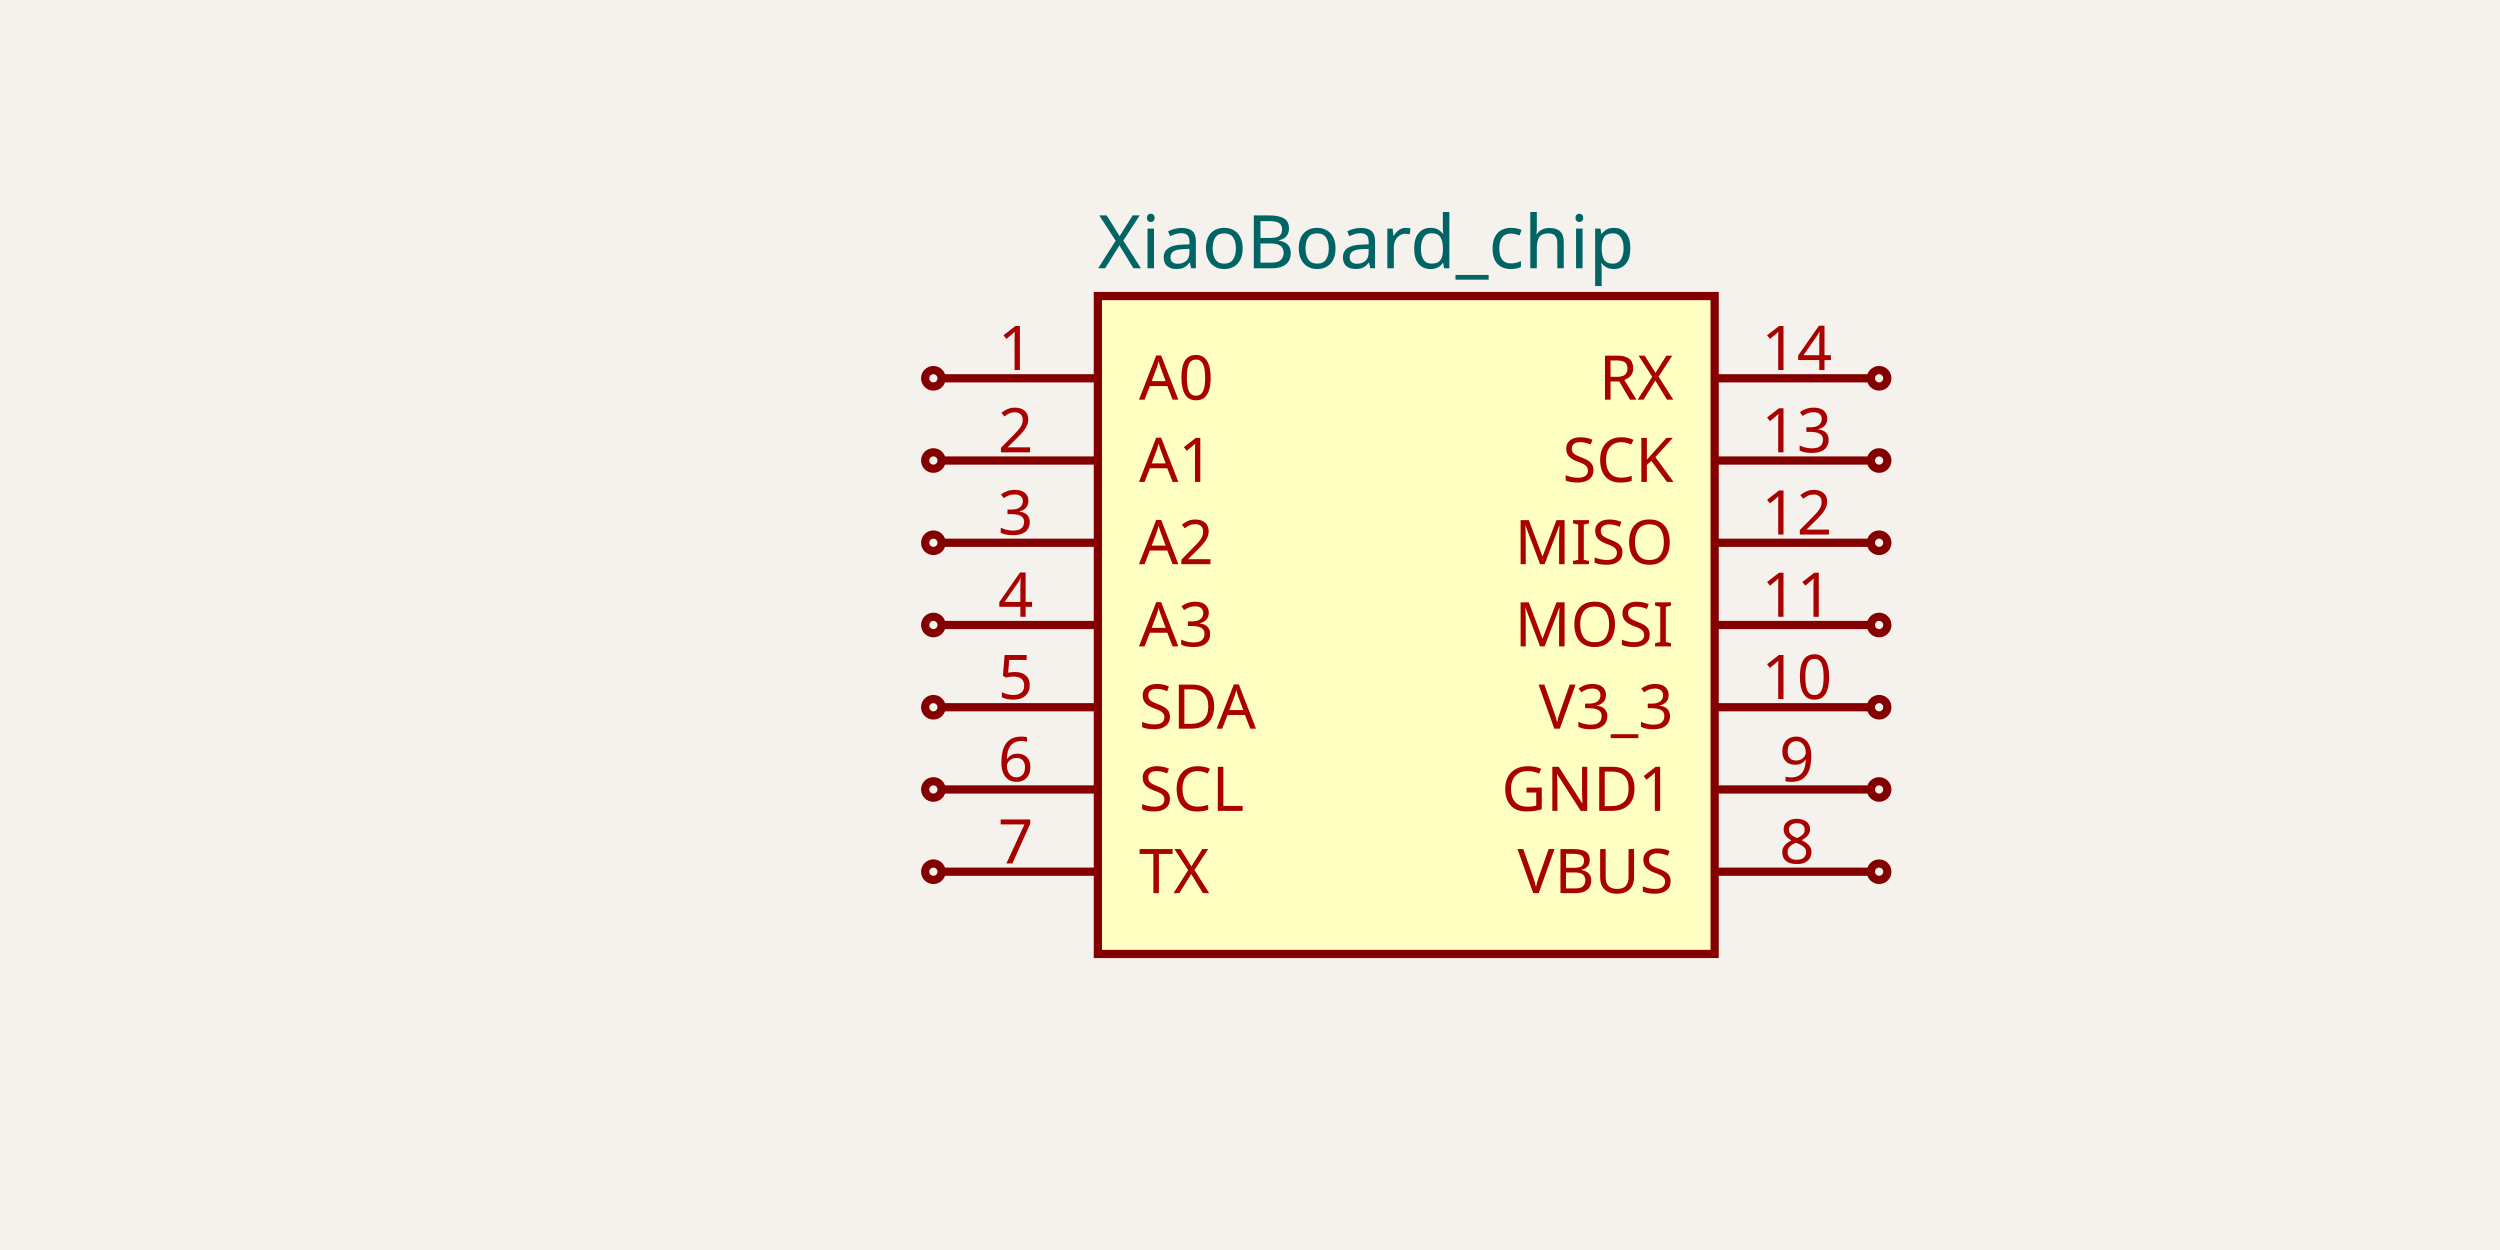
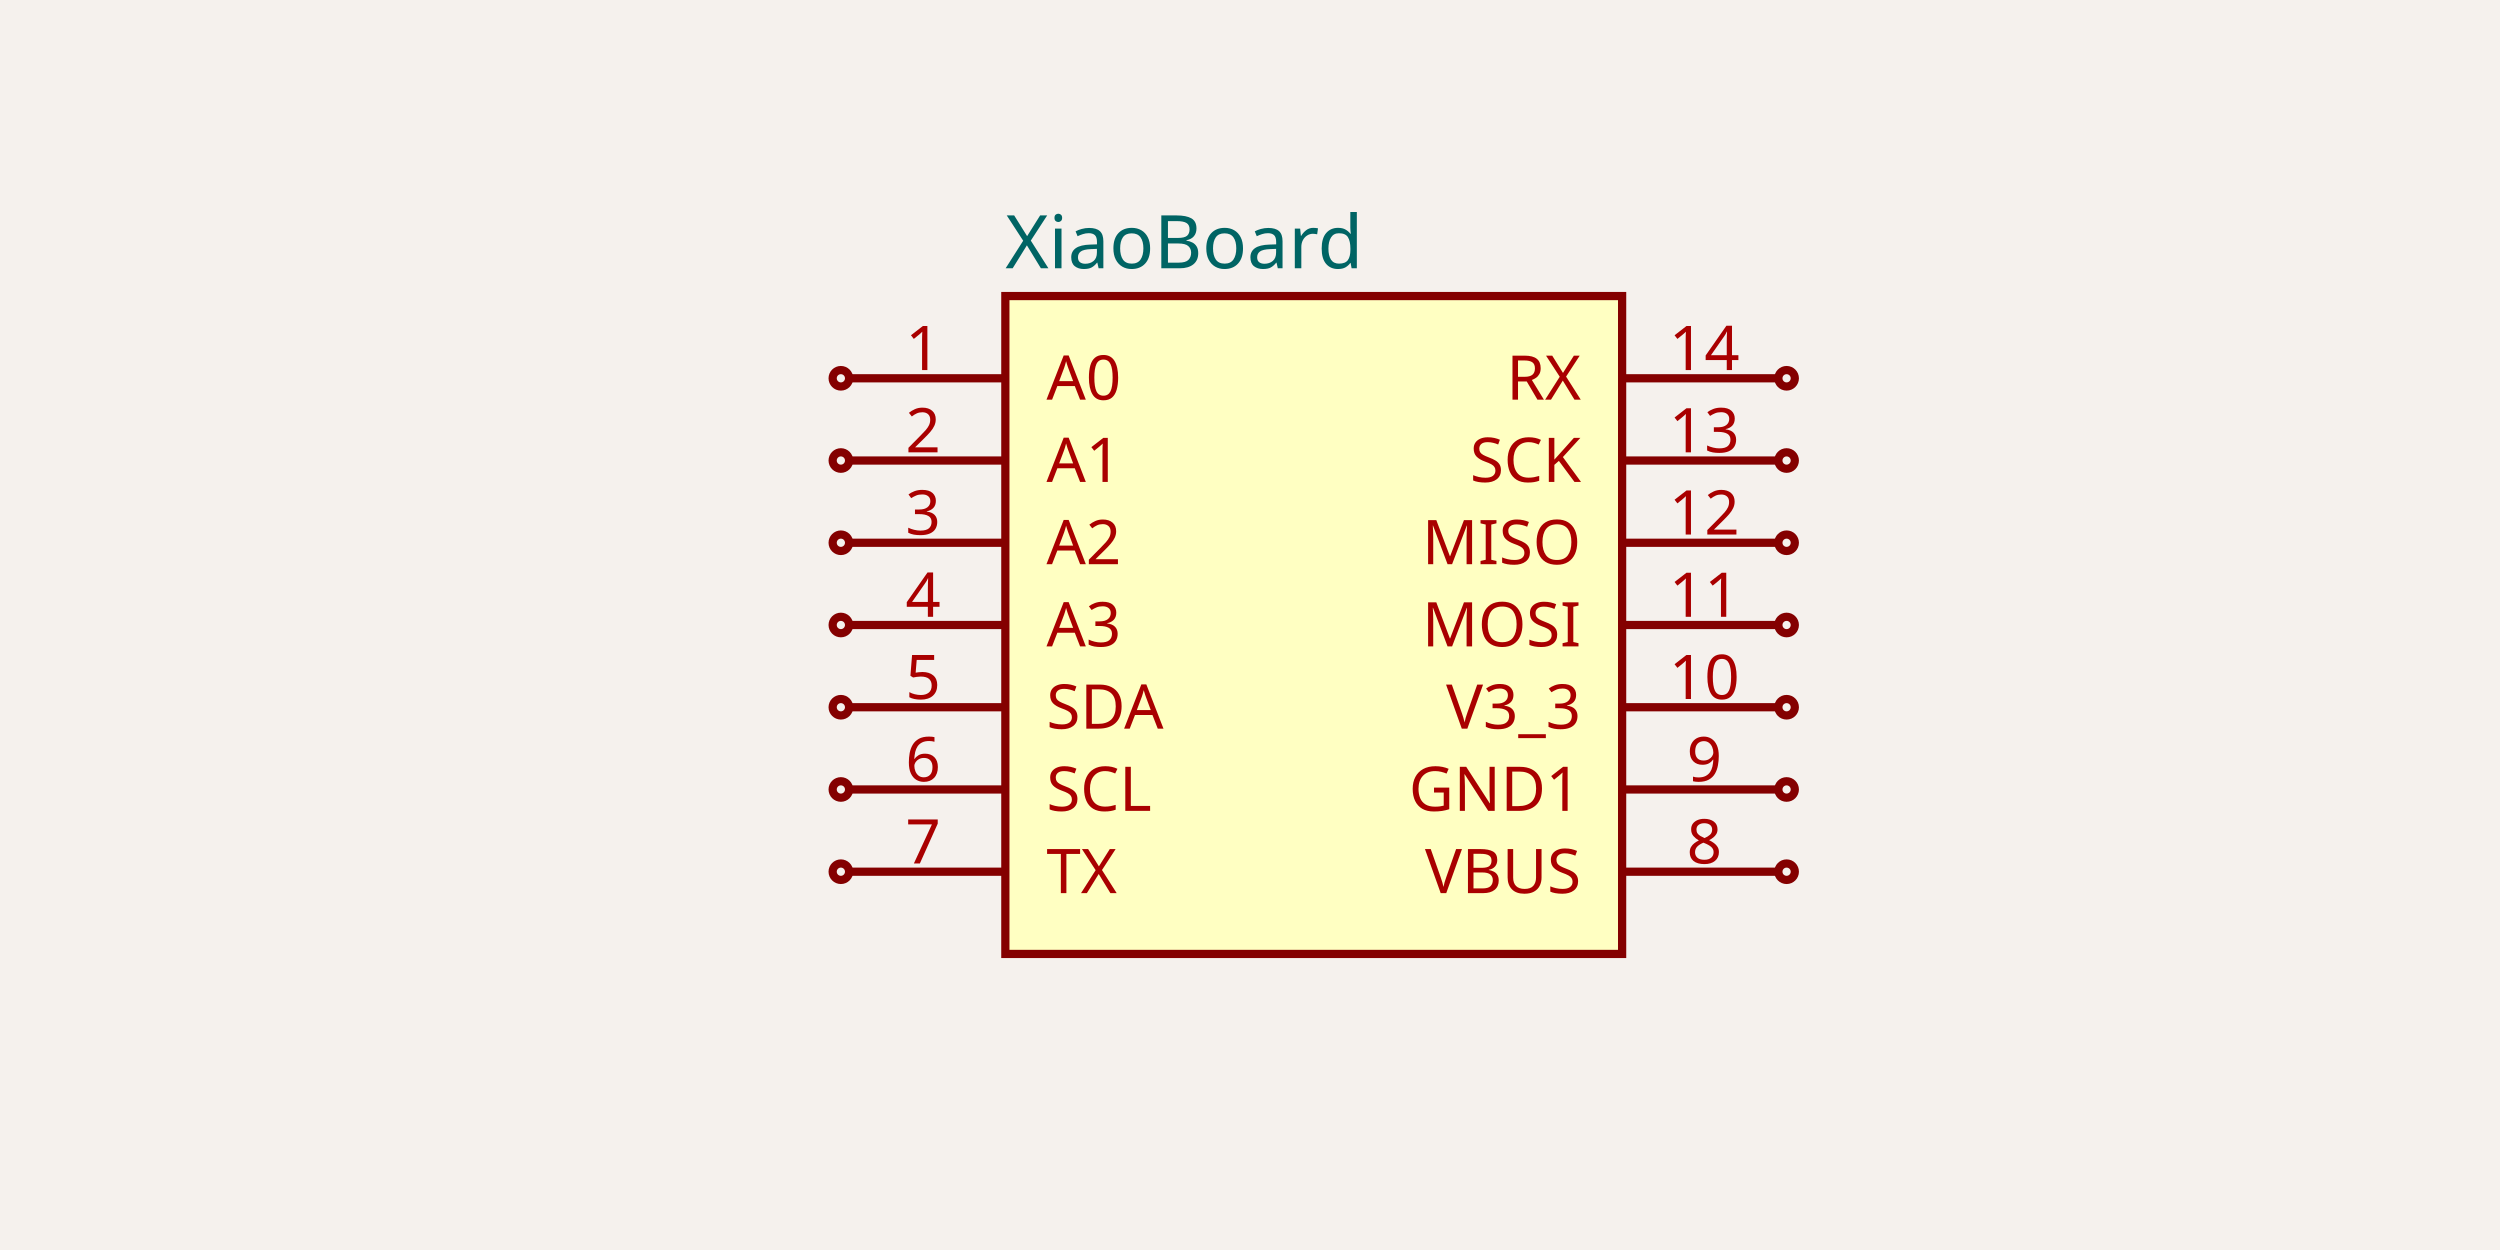
- <svg xmlns="http://www.w3.org/2000/svg" class="tscircuit-schematic" width="1200" height="600" style="background-color: rgb(245, 241, 237)" data-real-to-screen-transform="matrix(197.3684210526,0,0,-197.3684210526,675,300)">
+ <svg xmlns="http://www.w3.org/2000/svg" class="tscircuit-schematic" width="1200" height="600" style="background-color: rgb(245, 241, 237)" data-real-to-screen-transform="matrix(197.3684210526,0,0,-197.3684210526,630.5921052632,300)">
  <style>
              .boundary { fill: rgb(245, 241, 237); }
              .schematic-boundary { fill: none; stroke: #fff; }
              .component { fill: none; stroke: rgb(132, 0, 0); }
              .chip { fill: rgb(255, 255, 194); stroke: rgb(132, 0, 0); }
              .component-pin { fill: none; stroke: rgb(132, 0, 0); }
              .text { font-family: sans-serif; fill: rgb(0, 150, 0); }
              .pin-number { fill: rgb(169, 0, 0); }
              .port-label { fill: rgb(0, 100, 100); }
              .component-name { fill: rgb(0, 100, 100); }
              
            </style>
  <rect class="boundary" x="0" y="0" width="1200" height="600" />
  <g class="sch-component" data-circuit-json-type="schematic_component" data-schematic-component-id="schematic_component_0">
-     <rect class="component chip sch-component-body" x="526.974" y="142.105" width="296.053" height="315.789" stroke-width="3.947px" fill="rgb(255, 255, 194)" stroke="rgb(132, 0, 0)" />
-     <rect class="component-overlay sch-component-overlay" x="526.974" y="142.105" width="296.053" height="315.789" fill="transparent" />
-     <text class="sch-text" x="526.974" y="483.553" fill="#006464" text-anchor="start" dominant-baseline="middle" font-family="sans-serif" font-size="35.526px" transform="rotate(0, 526.9737, 483.5526)" />
-     <text class="sch-text" x="526.974" y="116.447" fill="#006464" text-anchor="start" dominant-baseline="middle" font-family="sans-serif" font-size="35.526px" transform="rotate(0, 526.9737, 116.4474)">XiaoBoard_chip</text>
-     <line class="component-pin sch-component-pin sch-port-line" x1="526.974" y1="181.579" x2="451.974" y2="181.579" stroke-width="3.947px" />
+     <rect class="component chip sch-component-body" x="482.566" y="142.105" width="296.053" height="315.789" stroke-width="3.947px" fill="rgb(255, 255, 194)" stroke="rgb(132, 0, 0)" />
+     <rect class="component-overlay sch-component-overlay" x="482.566" y="142.105" width="296.053" height="315.789" fill="transparent" />
+     <text class="sch-text" x="482.566" y="483.553" fill="#006464" text-anchor="start" dominant-baseline="middle" font-family="sans-serif" font-size="35.526px" transform="rotate(0, 482.5658, 483.5526)" />
+     <text class="sch-text" x="482.566" y="116.447" fill="#006464" text-anchor="start" dominant-baseline="middle" font-family="sans-serif" font-size="35.526px" transform="rotate(0, 482.5658, 116.4474)">XiaoBoard</text>
+     <line class="component-pin sch-component-pin sch-port-line" x1="482.566" y1="181.579" x2="407.566" y2="181.579" stroke-width="3.947px" />
    <g class="sch-port" data-schematic-port-id="source_port_0">
-       <circle class="component-pin sch-component-pin sch-port-terminal" cx="448.026" cy="181.579" r="3.947" stroke-width="3.947px" />
-       <rect x="444.079" y="177.632" width="7.895" height="7.895" opacity="0" />
+       <circle class="component-pin sch-component-pin sch-port-terminal" cx="403.618" cy="181.579" r="3.947" stroke-width="3.947px" />
+       <rect x="399.671" y="177.632" width="7.895" height="7.895" opacity="0" />
    </g>
-     <text class="pin-number sch-pin-number" x="487.5" y="177.632" style="font-family: sans-serif;" fill="rgb(169, 0, 0)" text-anchor="middle" dominant-baseline="auto" font-size="29.605px" transform="">1</text>
-     <text class="pin-number sch-pin-label" x="546.711" y="181.579" style="font-family: sans-serif;" fill="rgb(169, 0, 0)" text-anchor="start" dominant-baseline="middle" font-size="29.605px" transform="">A0</text>
-     <line class="component-pin sch-component-pin sch-port-line" x1="526.974" y1="221.053" x2="451.974" y2="221.053" stroke-width="3.947px" />
+     <text class="pin-number sch-pin-number" x="443.092" y="177.632" style="font-family: sans-serif;" fill="rgb(169, 0, 0)" text-anchor="middle" dominant-baseline="auto" font-size="29.605px" transform="">1</text>
+     <text class="pin-number sch-pin-label" x="502.303" y="181.579" style="font-family: sans-serif;" fill="rgb(169, 0, 0)" text-anchor="start" dominant-baseline="middle" font-size="29.605px" transform="">A0</text>
+     <line class="component-pin sch-component-pin sch-port-line" x1="482.566" y1="221.053" x2="407.566" y2="221.053" stroke-width="3.947px" />
    <g class="sch-port" data-schematic-port-id="source_port_1">
-       <circle class="component-pin sch-component-pin sch-port-terminal" cx="448.026" cy="221.053" r="3.947" stroke-width="3.947px" />
-       <rect x="444.079" y="217.105" width="7.895" height="7.895" opacity="0" />
+       <circle class="component-pin sch-component-pin sch-port-terminal" cx="403.618" cy="221.053" r="3.947" stroke-width="3.947px" />
+       <rect x="399.671" y="217.105" width="7.895" height="7.895" opacity="0" />
    </g>
-     <text class="pin-number sch-pin-number" x="487.5" y="217.105" style="font-family: sans-serif;" fill="rgb(169, 0, 0)" text-anchor="middle" dominant-baseline="auto" font-size="29.605px" transform="">2</text>
-     <text class="pin-number sch-pin-label" x="546.711" y="221.053" style="font-family: sans-serif;" fill="rgb(169, 0, 0)" text-anchor="start" dominant-baseline="middle" font-size="29.605px" transform="">A1</text>
-     <line class="component-pin sch-component-pin sch-port-line" x1="526.974" y1="260.526" x2="451.974" y2="260.526" stroke-width="3.947px" />
+     <text class="pin-number sch-pin-number" x="443.092" y="217.105" style="font-family: sans-serif;" fill="rgb(169, 0, 0)" text-anchor="middle" dominant-baseline="auto" font-size="29.605px" transform="">2</text>
+     <text class="pin-number sch-pin-label" x="502.303" y="221.053" style="font-family: sans-serif;" fill="rgb(169, 0, 0)" text-anchor="start" dominant-baseline="middle" font-size="29.605px" transform="">A1</text>
+     <line class="component-pin sch-component-pin sch-port-line" x1="482.566" y1="260.526" x2="407.566" y2="260.526" stroke-width="3.947px" />
    <g class="sch-port" data-schematic-port-id="source_port_2">
-       <circle class="component-pin sch-component-pin sch-port-terminal" cx="448.026" cy="260.526" r="3.947" stroke-width="3.947px" />
-       <rect x="444.079" y="256.579" width="7.895" height="7.895" opacity="0" />
+       <circle class="component-pin sch-component-pin sch-port-terminal" cx="403.618" cy="260.526" r="3.947" stroke-width="3.947px" />
+       <rect x="399.671" y="256.579" width="7.895" height="7.895" opacity="0" />
    </g>
-     <text class="pin-number sch-pin-number" x="487.5" y="256.579" style="font-family: sans-serif;" fill="rgb(169, 0, 0)" text-anchor="middle" dominant-baseline="auto" font-size="29.605px" transform="">3</text>
-     <text class="pin-number sch-pin-label" x="546.711" y="260.526" style="font-family: sans-serif;" fill="rgb(169, 0, 0)" text-anchor="start" dominant-baseline="middle" font-size="29.605px" transform="">A2</text>
-     <line class="component-pin sch-component-pin sch-port-line" x1="526.974" y1="300" x2="451.974" y2="300" stroke-width="3.947px" />
+     <text class="pin-number sch-pin-number" x="443.092" y="256.579" style="font-family: sans-serif;" fill="rgb(169, 0, 0)" text-anchor="middle" dominant-baseline="auto" font-size="29.605px" transform="">3</text>
+     <text class="pin-number sch-pin-label" x="502.303" y="260.526" style="font-family: sans-serif;" fill="rgb(169, 0, 0)" text-anchor="start" dominant-baseline="middle" font-size="29.605px" transform="">A2</text>
+     <line class="component-pin sch-component-pin sch-port-line" x1="482.566" y1="300" x2="407.566" y2="300" stroke-width="3.947px" />
    <g class="sch-port" data-schematic-port-id="source_port_3">
-       <circle class="component-pin sch-component-pin sch-port-terminal" cx="448.026" cy="300" r="3.947" stroke-width="3.947px" />
-       <rect x="444.079" y="296.053" width="7.895" height="7.895" opacity="0" />
+       <circle class="component-pin sch-component-pin sch-port-terminal" cx="403.618" cy="300" r="3.947" stroke-width="3.947px" />
+       <rect x="399.671" y="296.053" width="7.895" height="7.895" opacity="0" />
    </g>
-     <text class="pin-number sch-pin-number" x="487.5" y="296.053" style="font-family: sans-serif;" fill="rgb(169, 0, 0)" text-anchor="middle" dominant-baseline="auto" font-size="29.605px" transform="">4</text>
-     <text class="pin-number sch-pin-label" x="546.711" y="300" style="font-family: sans-serif;" fill="rgb(169, 0, 0)" text-anchor="start" dominant-baseline="middle" font-size="29.605px" transform="">A3</text>
-     <line class="component-pin sch-component-pin sch-port-line" x1="526.974" y1="339.474" x2="451.974" y2="339.474" stroke-width="3.947px" />
+     <text class="pin-number sch-pin-number" x="443.092" y="296.053" style="font-family: sans-serif;" fill="rgb(169, 0, 0)" text-anchor="middle" dominant-baseline="auto" font-size="29.605px" transform="">4</text>
+     <text class="pin-number sch-pin-label" x="502.303" y="300" style="font-family: sans-serif;" fill="rgb(169, 0, 0)" text-anchor="start" dominant-baseline="middle" font-size="29.605px" transform="">A3</text>
+     <line class="component-pin sch-component-pin sch-port-line" x1="482.566" y1="339.474" x2="407.566" y2="339.474" stroke-width="3.947px" />
    <g class="sch-port" data-schematic-port-id="source_port_4">
-       <circle class="component-pin sch-component-pin sch-port-terminal" cx="448.026" cy="339.474" r="3.947" stroke-width="3.947px" />
-       <rect x="444.079" y="335.526" width="7.895" height="7.895" opacity="0" />
+       <circle class="component-pin sch-component-pin sch-port-terminal" cx="403.618" cy="339.474" r="3.947" stroke-width="3.947px" />
+       <rect x="399.671" y="335.526" width="7.895" height="7.895" opacity="0" />
    </g>
-     <text class="pin-number sch-pin-number" x="487.5" y="335.526" style="font-family: sans-serif;" fill="rgb(169, 0, 0)" text-anchor="middle" dominant-baseline="auto" font-size="29.605px" transform="">5</text>
-     <text class="pin-number sch-pin-label" x="546.711" y="339.474" style="font-family: sans-serif;" fill="rgb(169, 0, 0)" text-anchor="start" dominant-baseline="middle" font-size="29.605px" transform="">SDA</text>
-     <line class="component-pin sch-component-pin sch-port-line" x1="526.974" y1="378.947" x2="451.974" y2="378.947" stroke-width="3.947px" />
+     <text class="pin-number sch-pin-number" x="443.092" y="335.526" style="font-family: sans-serif;" fill="rgb(169, 0, 0)" text-anchor="middle" dominant-baseline="auto" font-size="29.605px" transform="">5</text>
+     <text class="pin-number sch-pin-label" x="502.303" y="339.474" style="font-family: sans-serif;" fill="rgb(169, 0, 0)" text-anchor="start" dominant-baseline="middle" font-size="29.605px" transform="">SDA</text>
+     <line class="component-pin sch-component-pin sch-port-line" x1="482.566" y1="378.947" x2="407.566" y2="378.947" stroke-width="3.947px" />
    <g class="sch-port" data-schematic-port-id="source_port_5">
-       <circle class="component-pin sch-component-pin sch-port-terminal" cx="448.026" cy="378.947" r="3.947" stroke-width="3.947px" />
-       <rect x="444.079" y="375" width="7.895" height="7.895" opacity="0" />
+       <circle class="component-pin sch-component-pin sch-port-terminal" cx="403.618" cy="378.947" r="3.947" stroke-width="3.947px" />
+       <rect x="399.671" y="375" width="7.895" height="7.895" opacity="0" />
    </g>
-     <text class="pin-number sch-pin-number" x="487.5" y="375" style="font-family: sans-serif;" fill="rgb(169, 0, 0)" text-anchor="middle" dominant-baseline="auto" font-size="29.605px" transform="">6</text>
-     <text class="pin-number sch-pin-label" x="546.711" y="378.947" style="font-family: sans-serif;" fill="rgb(169, 0, 0)" text-anchor="start" dominant-baseline="middle" font-size="29.605px" transform="">SCL</text>
-     <line class="component-pin sch-component-pin sch-port-line" x1="526.974" y1="418.421" x2="451.974" y2="418.421" stroke-width="3.947px" />
+     <text class="pin-number sch-pin-number" x="443.092" y="375" style="font-family: sans-serif;" fill="rgb(169, 0, 0)" text-anchor="middle" dominant-baseline="auto" font-size="29.605px" transform="">6</text>
+     <text class="pin-number sch-pin-label" x="502.303" y="378.947" style="font-family: sans-serif;" fill="rgb(169, 0, 0)" text-anchor="start" dominant-baseline="middle" font-size="29.605px" transform="">SCL</text>
+     <line class="component-pin sch-component-pin sch-port-line" x1="482.566" y1="418.421" x2="407.566" y2="418.421" stroke-width="3.947px" />
    <g class="sch-port" data-schematic-port-id="source_port_6">
-       <circle class="component-pin sch-component-pin sch-port-terminal" cx="448.026" cy="418.421" r="3.947" stroke-width="3.947px" />
-       <rect x="444.079" y="414.474" width="7.895" height="7.895" opacity="0" />
+       <circle class="component-pin sch-component-pin sch-port-terminal" cx="403.618" cy="418.421" r="3.947" stroke-width="3.947px" />
+       <rect x="399.671" y="414.474" width="7.895" height="7.895" opacity="0" />
    </g>
-     <text class="pin-number sch-pin-number" x="487.5" y="414.474" style="font-family: sans-serif;" fill="rgb(169, 0, 0)" text-anchor="middle" dominant-baseline="auto" font-size="29.605px" transform="">7</text>
-     <text class="pin-number sch-pin-label" x="546.711" y="418.421" style="font-family: sans-serif;" fill="rgb(169, 0, 0)" text-anchor="start" dominant-baseline="middle" font-size="29.605px" transform="">TX</text>
-     <line class="component-pin sch-component-pin sch-port-line" x1="823.026" y1="418.421" x2="898.026" y2="418.421" stroke-width="3.947px" />
+     <text class="pin-number sch-pin-number" x="443.092" y="414.474" style="font-family: sans-serif;" fill="rgb(169, 0, 0)" text-anchor="middle" dominant-baseline="auto" font-size="29.605px" transform="">7</text>
+     <text class="pin-number sch-pin-label" x="502.303" y="418.421" style="font-family: sans-serif;" fill="rgb(169, 0, 0)" text-anchor="start" dominant-baseline="middle" font-size="29.605px" transform="">TX</text>
+     <line class="component-pin sch-component-pin sch-port-line" x1="778.618" y1="418.421" x2="853.618" y2="418.421" stroke-width="3.947px" />
    <g class="sch-port" data-schematic-port-id="source_port_7">
-       <circle class="component-pin sch-component-pin sch-port-terminal" cx="901.974" cy="418.421" r="3.947" stroke-width="3.947px" />
-       <rect x="898.026" y="414.474" width="7.895" height="7.895" opacity="0" />
+       <circle class="component-pin sch-component-pin sch-port-terminal" cx="857.566" cy="418.421" r="3.947" stroke-width="3.947px" />
+       <rect x="853.618" y="414.474" width="7.895" height="7.895" opacity="0" />
    </g>
-     <text class="pin-number sch-pin-number" x="862.5" y="414.474" style="font-family: sans-serif;" fill="rgb(169, 0, 0)" text-anchor="middle" dominant-baseline="auto" font-size="29.605px" transform="">8</text>
-     <text class="pin-number sch-pin-label" x="803.289" y="418.421" style="font-family: sans-serif;" fill="rgb(169, 0, 0)" text-anchor="end" dominant-baseline="middle" font-size="29.605px" transform="">VBUS</text>
-     <line class="component-pin sch-component-pin sch-port-line" x1="823.026" y1="378.947" x2="898.026" y2="378.947" stroke-width="3.947px" />
+     <text class="pin-number sch-pin-number" x="818.092" y="414.474" style="font-family: sans-serif;" fill="rgb(169, 0, 0)" text-anchor="middle" dominant-baseline="auto" font-size="29.605px" transform="">8</text>
+     <text class="pin-number sch-pin-label" x="758.882" y="418.421" style="font-family: sans-serif;" fill="rgb(169, 0, 0)" text-anchor="end" dominant-baseline="middle" font-size="29.605px" transform="">VBUS</text>
+     <line class="component-pin sch-component-pin sch-port-line" x1="778.618" y1="378.947" x2="853.618" y2="378.947" stroke-width="3.947px" />
    <g class="sch-port" data-schematic-port-id="source_port_8">
-       <circle class="component-pin sch-component-pin sch-port-terminal" cx="901.974" cy="378.947" r="3.947" stroke-width="3.947px" />
-       <rect x="898.026" y="375" width="7.895" height="7.895" opacity="0" />
+       <circle class="component-pin sch-component-pin sch-port-terminal" cx="857.566" cy="378.947" r="3.947" stroke-width="3.947px" />
+       <rect x="853.618" y="375" width="7.895" height="7.895" opacity="0" />
    </g>
-     <text class="pin-number sch-pin-number" x="862.5" y="375" style="font-family: sans-serif;" fill="rgb(169, 0, 0)" text-anchor="middle" dominant-baseline="auto" font-size="29.605px" transform="">9</text>
-     <text class="pin-number sch-pin-label" x="803.289" y="378.947" style="font-family: sans-serif;" fill="rgb(169, 0, 0)" text-anchor="end" dominant-baseline="middle" font-size="29.605px" transform="">GND1</text>
-     <line class="component-pin sch-component-pin sch-port-line" x1="823.026" y1="339.474" x2="898.026" y2="339.474" stroke-width="3.947px" />
+     <text class="pin-number sch-pin-number" x="818.092" y="375" style="font-family: sans-serif;" fill="rgb(169, 0, 0)" text-anchor="middle" dominant-baseline="auto" font-size="29.605px" transform="">9</text>
+     <text class="pin-number sch-pin-label" x="758.882" y="378.947" style="font-family: sans-serif;" fill="rgb(169, 0, 0)" text-anchor="end" dominant-baseline="middle" font-size="29.605px" transform="">GND1</text>
+     <line class="component-pin sch-component-pin sch-port-line" x1="778.618" y1="339.474" x2="853.618" y2="339.474" stroke-width="3.947px" />
    <g class="sch-port" data-schematic-port-id="source_port_9">
-       <circle class="component-pin sch-component-pin sch-port-terminal" cx="901.974" cy="339.474" r="3.947" stroke-width="3.947px" />
-       <rect x="898.026" y="335.526" width="7.895" height="7.895" opacity="0" />
+       <circle class="component-pin sch-component-pin sch-port-terminal" cx="857.566" cy="339.474" r="3.947" stroke-width="3.947px" />
+       <rect x="853.618" y="335.526" width="7.895" height="7.895" opacity="0" />
    </g>
-     <text class="pin-number sch-pin-number" x="862.5" y="335.526" style="font-family: sans-serif;" fill="rgb(169, 0, 0)" text-anchor="middle" dominant-baseline="auto" font-size="29.605px" transform="">10</text>
-     <text class="pin-number sch-pin-label" x="803.289" y="339.474" style="font-family: sans-serif;" fill="rgb(169, 0, 0)" text-anchor="end" dominant-baseline="middle" font-size="29.605px" transform="">V3_3</text>
-     <line class="component-pin sch-component-pin sch-port-line" x1="823.026" y1="300" x2="898.026" y2="300" stroke-width="3.947px" />
+     <text class="pin-number sch-pin-number" x="818.092" y="335.526" style="font-family: sans-serif;" fill="rgb(169, 0, 0)" text-anchor="middle" dominant-baseline="auto" font-size="29.605px" transform="">10</text>
+     <text class="pin-number sch-pin-label" x="758.882" y="339.474" style="font-family: sans-serif;" fill="rgb(169, 0, 0)" text-anchor="end" dominant-baseline="middle" font-size="29.605px" transform="">V3_3</text>
+     <line class="component-pin sch-component-pin sch-port-line" x1="778.618" y1="300" x2="853.618" y2="300" stroke-width="3.947px" />
    <g class="sch-port" data-schematic-port-id="source_port_10">
-       <circle class="component-pin sch-component-pin sch-port-terminal" cx="901.974" cy="300" r="3.947" stroke-width="3.947px" />
-       <rect x="898.026" y="296.053" width="7.895" height="7.895" opacity="0" />
+       <circle class="component-pin sch-component-pin sch-port-terminal" cx="857.566" cy="300" r="3.947" stroke-width="3.947px" />
+       <rect x="853.618" y="296.053" width="7.895" height="7.895" opacity="0" />
    </g>
-     <text class="pin-number sch-pin-number" x="862.5" y="296.053" style="font-family: sans-serif;" fill="rgb(169, 0, 0)" text-anchor="middle" dominant-baseline="auto" font-size="29.605px" transform="">11</text>
-     <text class="pin-number sch-pin-label" x="803.289" y="300" style="font-family: sans-serif;" fill="rgb(169, 0, 0)" text-anchor="end" dominant-baseline="middle" font-size="29.605px" transform="">MOSI</text>
-     <line class="component-pin sch-component-pin sch-port-line" x1="823.026" y1="260.526" x2="898.026" y2="260.526" stroke-width="3.947px" />
+     <text class="pin-number sch-pin-number" x="818.092" y="296.053" style="font-family: sans-serif;" fill="rgb(169, 0, 0)" text-anchor="middle" dominant-baseline="auto" font-size="29.605px" transform="">11</text>
+     <text class="pin-number sch-pin-label" x="758.882" y="300" style="font-family: sans-serif;" fill="rgb(169, 0, 0)" text-anchor="end" dominant-baseline="middle" font-size="29.605px" transform="">MOSI</text>
+     <line class="component-pin sch-component-pin sch-port-line" x1="778.618" y1="260.526" x2="853.618" y2="260.526" stroke-width="3.947px" />
    <g class="sch-port" data-schematic-port-id="source_port_11">
-       <circle class="component-pin sch-component-pin sch-port-terminal" cx="901.974" cy="260.526" r="3.947" stroke-width="3.947px" />
-       <rect x="898.026" y="256.579" width="7.895" height="7.895" opacity="0" />
+       <circle class="component-pin sch-component-pin sch-port-terminal" cx="857.566" cy="260.526" r="3.947" stroke-width="3.947px" />
+       <rect x="853.618" y="256.579" width="7.895" height="7.895" opacity="0" />
    </g>
-     <text class="pin-number sch-pin-number" x="862.5" y="256.579" style="font-family: sans-serif;" fill="rgb(169, 0, 0)" text-anchor="middle" dominant-baseline="auto" font-size="29.605px" transform="">12</text>
-     <text class="pin-number sch-pin-label" x="803.289" y="260.526" style="font-family: sans-serif;" fill="rgb(169, 0, 0)" text-anchor="end" dominant-baseline="middle" font-size="29.605px" transform="">MISO</text>
-     <line class="component-pin sch-component-pin sch-port-line" x1="823.026" y1="221.053" x2="898.026" y2="221.053" stroke-width="3.947px" />
+     <text class="pin-number sch-pin-number" x="818.092" y="256.579" style="font-family: sans-serif;" fill="rgb(169, 0, 0)" text-anchor="middle" dominant-baseline="auto" font-size="29.605px" transform="">12</text>
+     <text class="pin-number sch-pin-label" x="758.882" y="260.526" style="font-family: sans-serif;" fill="rgb(169, 0, 0)" text-anchor="end" dominant-baseline="middle" font-size="29.605px" transform="">MISO</text>
+     <line class="component-pin sch-component-pin sch-port-line" x1="778.618" y1="221.053" x2="853.618" y2="221.053" stroke-width="3.947px" />
    <g class="sch-port" data-schematic-port-id="source_port_12">
-       <circle class="component-pin sch-component-pin sch-port-terminal" cx="901.974" cy="221.053" r="3.947" stroke-width="3.947px" />
-       <rect x="898.026" y="217.105" width="7.895" height="7.895" opacity="0" />
+       <circle class="component-pin sch-component-pin sch-port-terminal" cx="857.566" cy="221.053" r="3.947" stroke-width="3.947px" />
+       <rect x="853.618" y="217.105" width="7.895" height="7.895" opacity="0" />
    </g>
-     <text class="pin-number sch-pin-number" x="862.5" y="217.105" style="font-family: sans-serif;" fill="rgb(169, 0, 0)" text-anchor="middle" dominant-baseline="auto" font-size="29.605px" transform="">13</text>
-     <text class="pin-number sch-pin-label" x="803.289" y="221.053" style="font-family: sans-serif;" fill="rgb(169, 0, 0)" text-anchor="end" dominant-baseline="middle" font-size="29.605px" transform="">SCK</text>
-     <line class="component-pin sch-component-pin sch-port-line" x1="823.026" y1="181.579" x2="898.026" y2="181.579" stroke-width="3.947px" />
+     <text class="pin-number sch-pin-number" x="818.092" y="217.105" style="font-family: sans-serif;" fill="rgb(169, 0, 0)" text-anchor="middle" dominant-baseline="auto" font-size="29.605px" transform="">13</text>
+     <text class="pin-number sch-pin-label" x="758.882" y="221.053" style="font-family: sans-serif;" fill="rgb(169, 0, 0)" text-anchor="end" dominant-baseline="middle" font-size="29.605px" transform="">SCK</text>
+     <line class="component-pin sch-component-pin sch-port-line" x1="778.618" y1="181.579" x2="853.618" y2="181.579" stroke-width="3.947px" />
    <g class="sch-port" data-schematic-port-id="source_port_13">
-       <circle class="component-pin sch-component-pin sch-port-terminal" cx="901.974" cy="181.579" r="3.947" stroke-width="3.947px" />
-       <rect x="898.026" y="177.632" width="7.895" height="7.895" opacity="0" />
+       <circle class="component-pin sch-component-pin sch-port-terminal" cx="857.566" cy="181.579" r="3.947" stroke-width="3.947px" />
+       <rect x="853.618" y="177.632" width="7.895" height="7.895" opacity="0" />
    </g>
-     <text class="pin-number sch-pin-number" x="862.5" y="177.632" style="font-family: sans-serif;" fill="rgb(169, 0, 0)" text-anchor="middle" dominant-baseline="auto" font-size="29.605px" transform="">14</text>
-     <text class="pin-number sch-pin-label" x="803.289" y="181.579" style="font-family: sans-serif;" fill="rgb(169, 0, 0)" text-anchor="end" dominant-baseline="middle" font-size="29.605px" transform="">RX</text>
+     <text class="pin-number sch-pin-number" x="818.092" y="177.632" style="font-family: sans-serif;" fill="rgb(169, 0, 0)" text-anchor="middle" dominant-baseline="auto" font-size="29.605px" transform="">14</text>
+     <text class="pin-number sch-pin-label" x="758.882" y="181.579" style="font-family: sans-serif;" fill="rgb(169, 0, 0)" text-anchor="end" dominant-baseline="middle" font-size="29.605px" transform="">RX</text>
  </g>
  <g class="schematic-port-hover sch-port-hover" data-schematic-port-id="source_port_0">
-     <circle cx="448.026" cy="181.579" r="7.895" fill="red" opacity="0" />
+     <circle cx="403.618" cy="181.579" r="7.895" fill="red" opacity="0" />
  </g>
  <g class="schematic-port-hover sch-port-hover" data-schematic-port-id="source_port_1">
-     <circle cx="448.026" cy="221.053" r="7.895" fill="red" opacity="0" />
+     <circle cx="403.618" cy="221.053" r="7.895" fill="red" opacity="0" />
  </g>
  <g class="schematic-port-hover sch-port-hover" data-schematic-port-id="source_port_2">
-     <circle cx="448.026" cy="260.526" r="7.895" fill="red" opacity="0" />
+     <circle cx="403.618" cy="260.526" r="7.895" fill="red" opacity="0" />
  </g>
  <g class="schematic-port-hover sch-port-hover" data-schematic-port-id="source_port_3">
-     <circle cx="448.026" cy="300" r="7.895" fill="red" opacity="0" />
+     <circle cx="403.618" cy="300" r="7.895" fill="red" opacity="0" />
  </g>
  <g class="schematic-port-hover sch-port-hover" data-schematic-port-id="source_port_4">
-     <circle cx="448.026" cy="339.474" r="7.895" fill="red" opacity="0" />
+     <circle cx="403.618" cy="339.474" r="7.895" fill="red" opacity="0" />
  </g>
  <g class="schematic-port-hover sch-port-hover" data-schematic-port-id="source_port_5">
-     <circle cx="448.026" cy="378.947" r="7.895" fill="red" opacity="0" />
+     <circle cx="403.618" cy="378.947" r="7.895" fill="red" opacity="0" />
  </g>
  <g class="schematic-port-hover sch-port-hover" data-schematic-port-id="source_port_6">
-     <circle cx="448.026" cy="418.421" r="7.895" fill="red" opacity="0" />
+     <circle cx="403.618" cy="418.421" r="7.895" fill="red" opacity="0" />
  </g>
  <g class="schematic-port-hover sch-port-hover" data-schematic-port-id="source_port_7">
-     <circle cx="901.974" cy="418.421" r="7.895" fill="red" opacity="0" />
+     <circle cx="857.566" cy="418.421" r="7.895" fill="red" opacity="0" />
  </g>
  <g class="schematic-port-hover sch-port-hover" data-schematic-port-id="source_port_8">
-     <circle cx="901.974" cy="378.947" r="7.895" fill="red" opacity="0" />
+     <circle cx="857.566" cy="378.947" r="7.895" fill="red" opacity="0" />
  </g>
  <g class="schematic-port-hover sch-port-hover" data-schematic-port-id="source_port_9">
-     <circle cx="901.974" cy="339.474" r="7.895" fill="red" opacity="0" />
+     <circle cx="857.566" cy="339.474" r="7.895" fill="red" opacity="0" />
  </g>
  <g class="schematic-port-hover sch-port-hover" data-schematic-port-id="source_port_10">
-     <circle cx="901.974" cy="300" r="7.895" fill="red" opacity="0" />
+     <circle cx="857.566" cy="300" r="7.895" fill="red" opacity="0" />
  </g>
  <g class="schematic-port-hover sch-port-hover" data-schematic-port-id="source_port_11">
-     <circle cx="901.974" cy="260.526" r="7.895" fill="red" opacity="0" />
+     <circle cx="857.566" cy="260.526" r="7.895" fill="red" opacity="0" />
  </g>
  <g class="schematic-port-hover sch-port-hover" data-schematic-port-id="source_port_12">
-     <circle cx="901.974" cy="221.053" r="7.895" fill="red" opacity="0" />
+     <circle cx="857.566" cy="221.053" r="7.895" fill="red" opacity="0" />
  </g>
  <g class="schematic-port-hover sch-port-hover" data-schematic-port-id="source_port_13">
-     <circle cx="901.974" cy="181.579" r="7.895" fill="red" opacity="0" />
+     <circle cx="857.566" cy="181.579" r="7.895" fill="red" opacity="0" />
  </g>
</svg>
